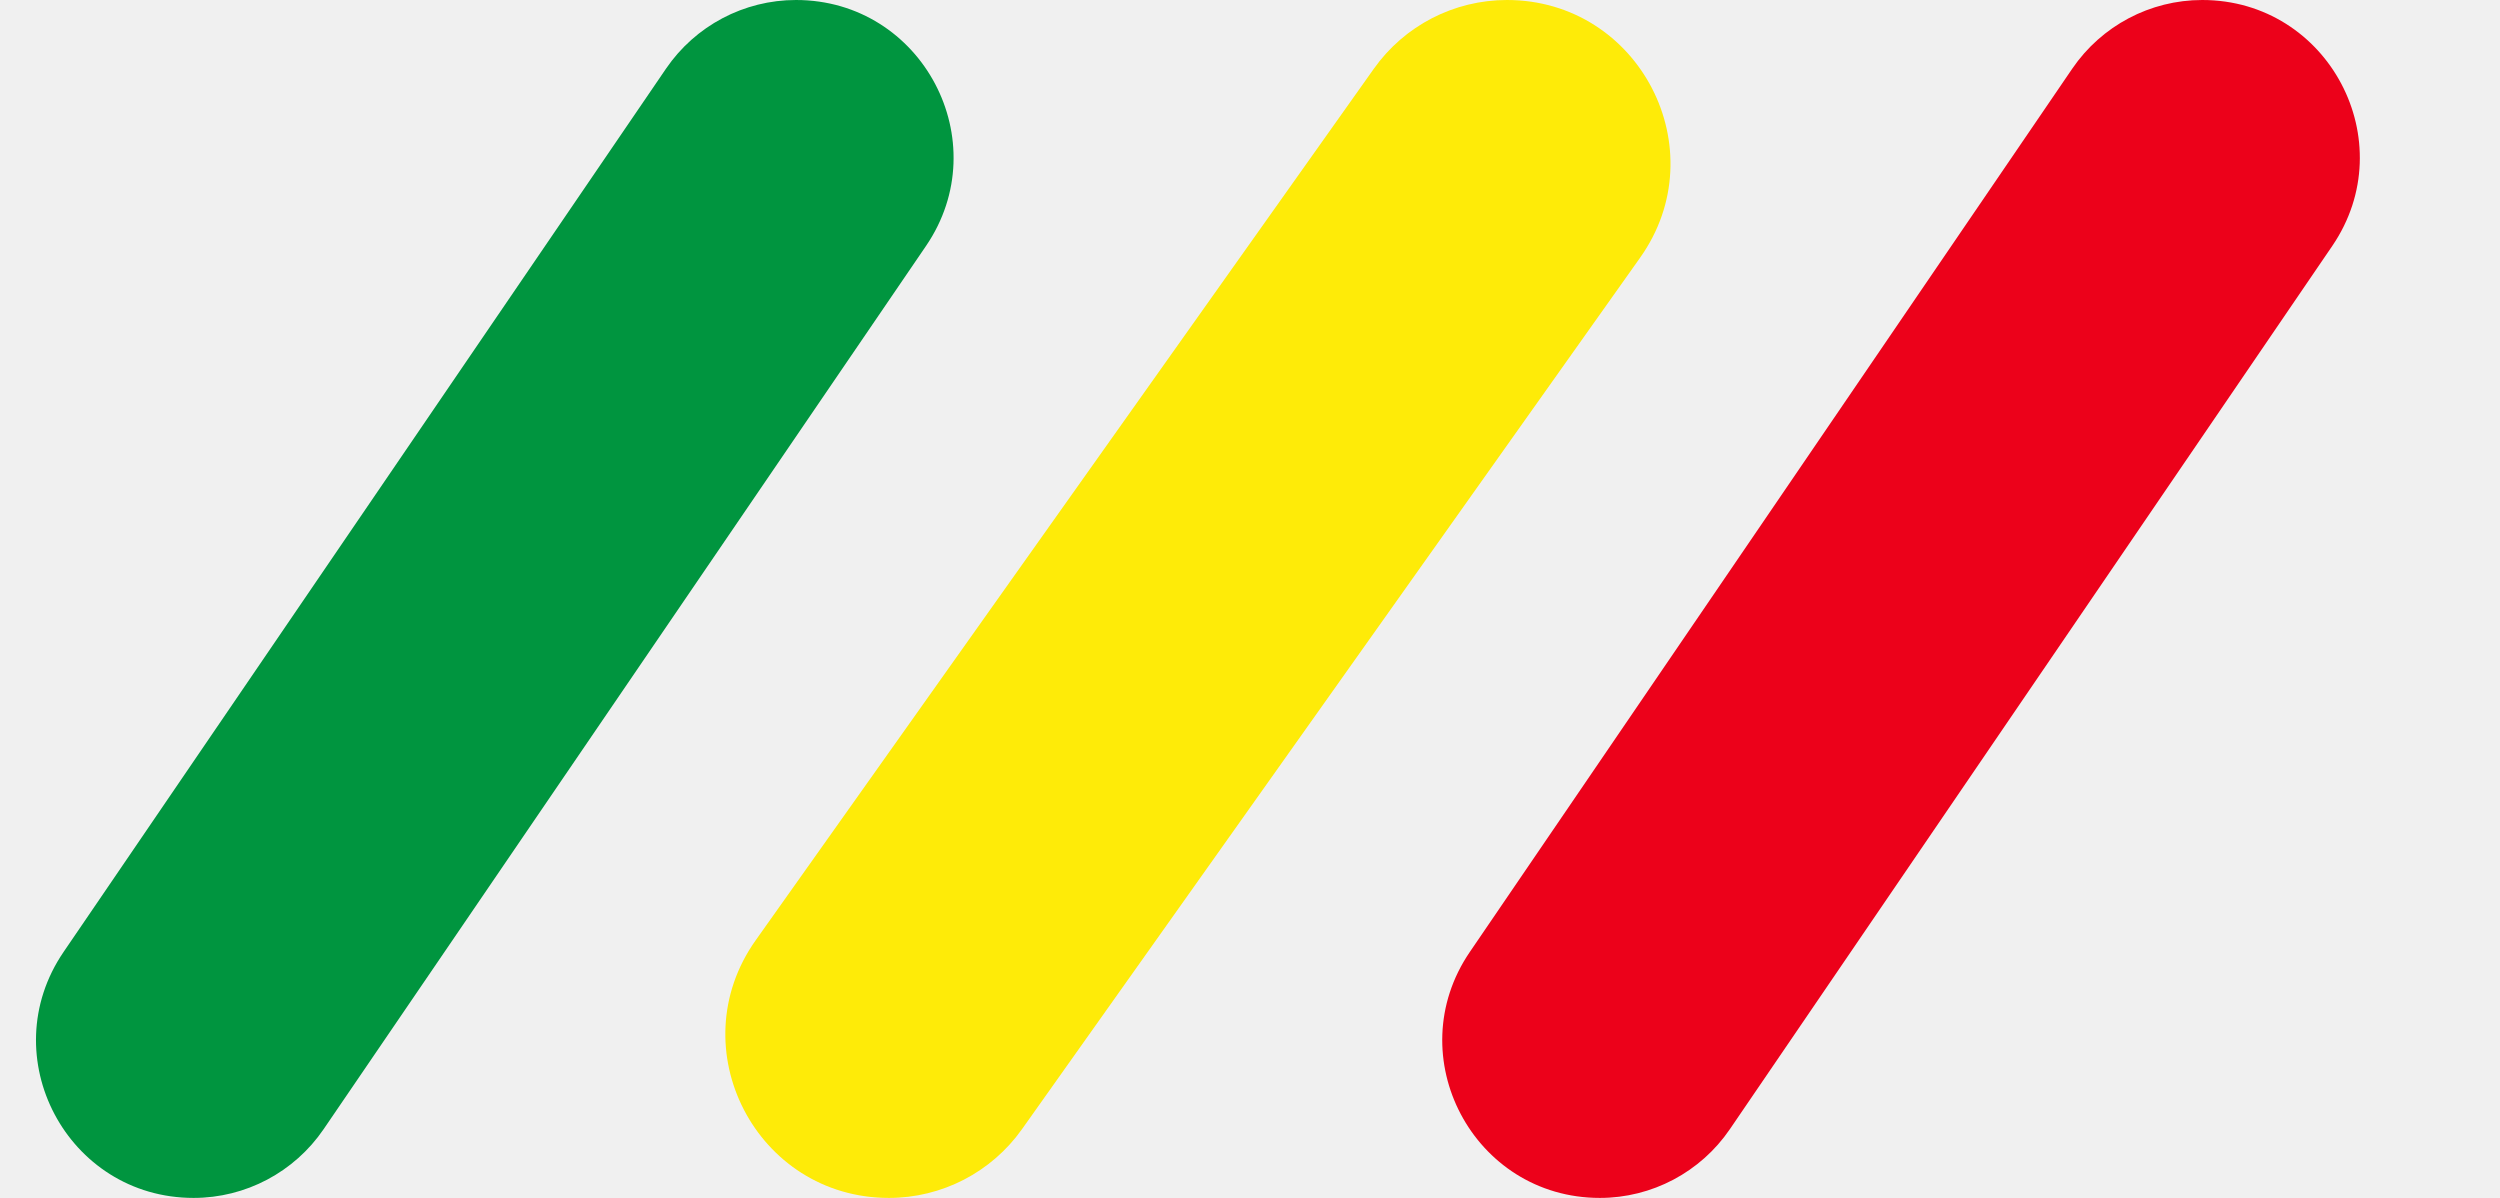
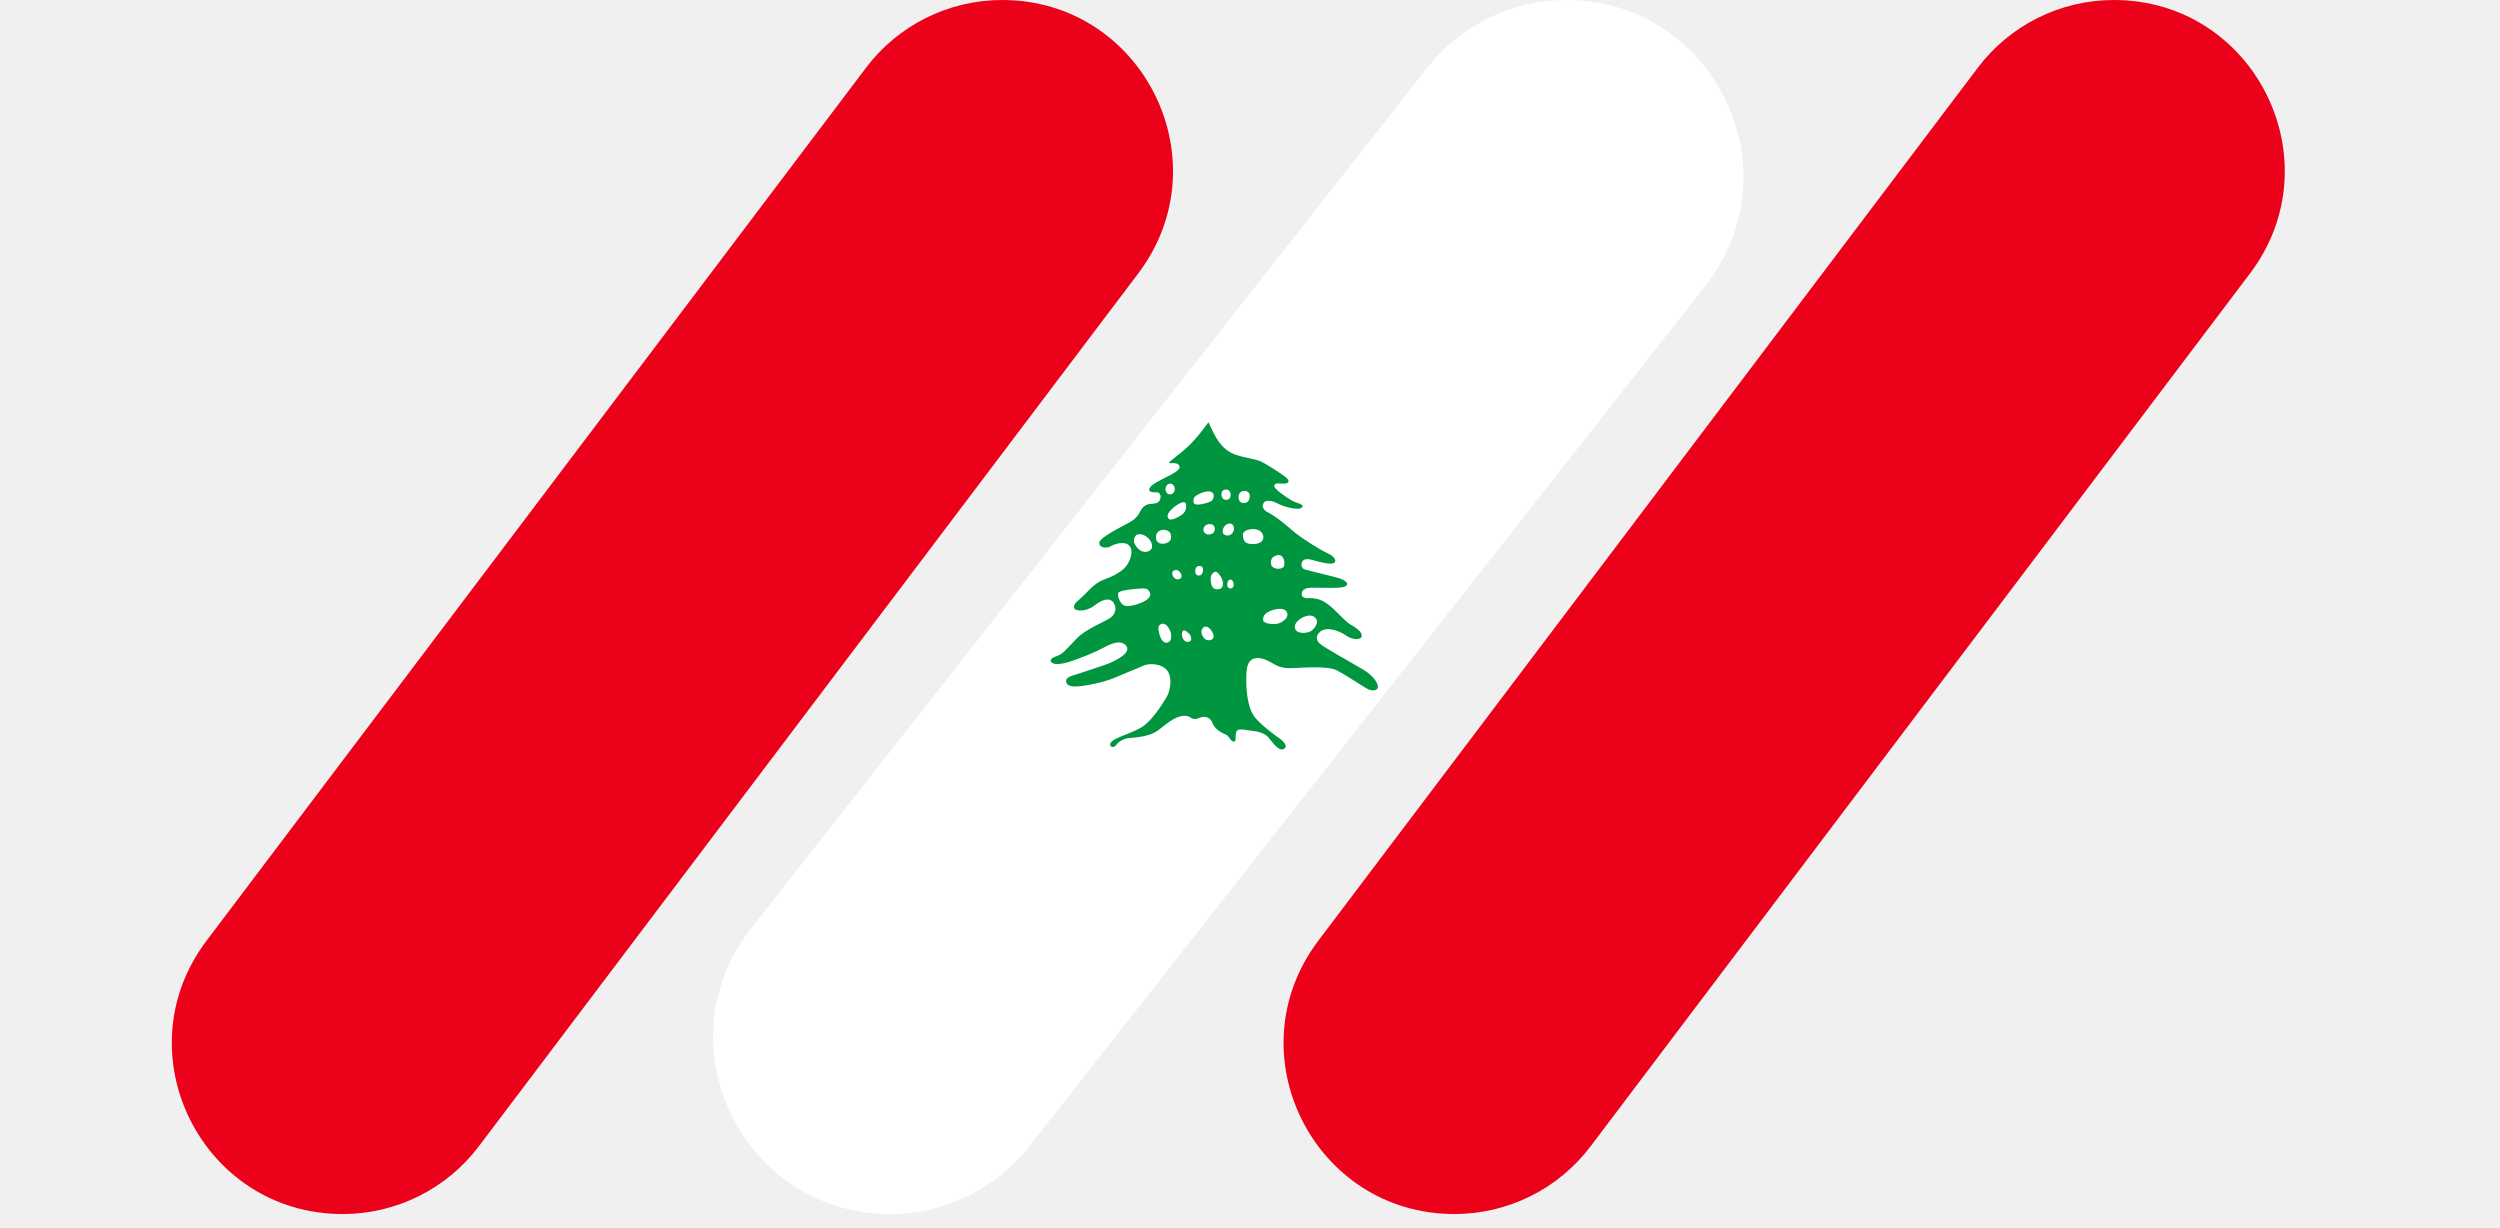
- <svg xmlns="http://www.w3.org/2000/svg" width="48" height="23" viewBox="0 0 48 23" fill="none">
-   <g id="Group 35519">
-     <path id="Vector 494" d="M44.779 4.723L33.213 21.681C32.65 22.506 31.716 23 30.717 23C28.29 23 26.854 20.282 28.221 18.277L39.787 1.319C40.35 0.494 41.284 0 42.283 0C44.71 0 46.146 2.718 44.779 4.723Z" fill="#EC011A" />
-     <path id="Vector 496" d="M17.779 4.723L6.213 21.681C5.65 22.506 4.716 23 3.717 23C1.29 23 -0.146 20.282 1.221 18.277L12.787 1.319C13.35 0.494 14.284 0 15.283 0C17.71 0 19.146 2.718 17.779 4.723Z" fill="#00953F" />
-     <path id="Vector 495" d="M31.49 4.948L19.623 21.679C19.036 22.508 18.083 23 17.067 23C14.522 23 13.037 20.128 14.51 18.052L26.377 1.321C26.964 0.492 27.917 0 28.933 0C31.478 0 32.963 2.872 31.49 4.948Z" fill="#FEEB08" />
-   </g>
+ <svg xmlns="http://www.w3.org/2000/svg" width="55" height="27" viewBox="0 0 55 27" fill="none">
+   <path d="M49.5 6.016L34.993 25.219C34.284 26.158 33.175 26.709 31.998 26.709C28.899 26.709 27.136 23.166 29.004 20.694L43.511 1.491C44.22 0.552 45.329 0 46.505 0C49.604 0 51.368 3.543 49.5 6.016Z" fill="#EC011A" />
+   <path d="M25.041 6.016L10.534 25.219C9.825 26.158 8.716 26.709 7.539 26.709C4.441 26.709 2.677 23.166 4.545 20.694L19.052 1.491C19.761 0.552 20.87 0 22.047 0C25.145 0 26.909 3.543 25.041 6.016Z" fill="#EC011A" />
+   <path d="M37.517 6.289L22.64 25.224C21.904 26.162 20.777 26.709 19.584 26.709C16.34 26.709 14.523 22.971 16.527 20.421L31.404 1.486C32.141 0.548 33.267 0 34.46 0C37.704 0 39.521 3.738 37.517 6.289Z" fill="white" />
+   <path d="M29.984 14.728C29.699 14.556 29.174 14.274 29.034 14.159C29.034 14.159 28.888 14.039 29.039 13.901C29.189 13.762 29.504 13.899 29.61 13.979C29.716 14.058 29.902 14.094 29.949 14.019C29.997 13.944 29.877 13.831 29.741 13.76C29.605 13.69 29.39 13.429 29.249 13.321C29.109 13.213 29.001 13.149 28.738 13.159C28.738 13.159 28.616 13.152 28.64 13.042C28.664 12.932 28.795 12.929 28.903 12.929C29.011 12.929 29.446 12.945 29.548 12.917C29.548 12.917 29.646 12.898 29.637 12.837C29.637 12.837 29.628 12.755 29.362 12.694C29.362 12.694 28.839 12.564 28.717 12.532C28.595 12.499 28.614 12.33 28.712 12.307C28.81 12.284 28.896 12.335 29.082 12.374C29.268 12.415 29.374 12.408 29.376 12.341C29.378 12.275 29.304 12.214 29.175 12.155C29.046 12.097 28.667 11.861 28.497 11.723C28.328 11.585 28.103 11.377 27.874 11.26C27.874 11.26 27.742 11.193 27.791 11.082C27.838 10.971 28.017 11.025 28.118 11.082C28.219 11.138 28.562 11.241 28.639 11.168C28.715 11.096 28.538 11.076 28.428 11.016C28.319 10.955 28.012 10.753 28.034 10.681C28.055 10.608 28.166 10.647 28.261 10.64C28.357 10.633 28.376 10.584 28.308 10.518C28.241 10.452 27.872 10.213 27.735 10.151C27.598 10.091 27.385 10.073 27.19 10.006C26.851 9.889 26.727 9.593 26.586 9.288C26.586 9.288 26.347 9.628 26.139 9.821C25.932 10.014 25.75 10.129 25.721 10.174C25.692 10.218 25.919 10.138 25.95 10.262C25.981 10.387 25.561 10.514 25.346 10.674C25.346 10.674 25.256 10.753 25.289 10.796C25.323 10.838 25.42 10.833 25.456 10.831C25.492 10.829 25.55 10.879 25.53 10.962C25.511 11.047 25.451 11.07 25.387 11.079C25.323 11.089 25.239 11.075 25.153 11.154C25.067 11.234 25.072 11.363 24.872 11.479C24.671 11.594 24.179 11.826 24.183 11.946C24.188 12.066 24.362 12.061 24.429 12.021C24.495 11.98 24.728 11.887 24.842 12.002C24.957 12.117 24.856 12.399 24.72 12.516C24.583 12.633 24.464 12.683 24.339 12.73C24.215 12.777 24.11 12.826 23.959 12.982C23.809 13.136 23.732 13.198 23.687 13.24C23.642 13.283 23.604 13.348 23.642 13.395C23.68 13.442 23.89 13.469 24.091 13.313C24.291 13.155 24.437 13.16 24.502 13.263C24.566 13.366 24.554 13.508 24.423 13.595C24.291 13.682 23.892 13.843 23.706 14.029C23.52 14.215 23.393 14.382 23.281 14.421C23.169 14.461 23.104 14.494 23.117 14.545C23.129 14.597 23.232 14.644 23.485 14.572C23.737 14.499 24.13 14.332 24.273 14.252C24.415 14.172 24.674 14.05 24.784 14.219C24.894 14.388 24.456 14.572 24.359 14.609C24.261 14.646 23.757 14.813 23.645 14.848C23.645 14.848 23.475 14.889 23.459 14.954C23.442 15.02 23.468 15.114 23.691 15.102C23.913 15.09 24.315 15.001 24.529 14.907C24.744 14.813 24.998 14.717 25.144 14.648C25.29 14.581 25.562 14.601 25.679 14.751C25.796 14.902 25.751 15.202 25.657 15.35C25.564 15.498 25.349 15.866 25.086 16.017C24.823 16.167 24.349 16.265 24.434 16.414C24.434 16.414 24.494 16.473 24.56 16.386C24.627 16.299 24.735 16.242 24.863 16.235C24.993 16.228 25.267 16.198 25.422 16.104C25.577 16.01 25.759 15.81 25.972 15.758C25.972 15.758 26.08 15.723 26.18 15.777C26.18 15.777 26.234 15.827 26.306 15.818C26.378 15.809 26.452 15.745 26.547 15.78C26.643 15.816 26.655 15.862 26.686 15.935C26.717 16.008 26.836 16.109 26.93 16.142C27.023 16.175 27.037 16.231 27.077 16.276C27.119 16.321 27.154 16.326 27.175 16.296C27.197 16.265 27.161 16.085 27.237 16.058C27.313 16.032 27.43 16.065 27.545 16.078C27.66 16.09 27.819 16.122 27.908 16.225C27.996 16.328 28.127 16.533 28.239 16.479C28.351 16.425 28.234 16.307 28.153 16.248C28.072 16.19 27.704 15.933 27.575 15.734C27.445 15.534 27.418 15.175 27.418 14.976C27.418 14.775 27.418 14.584 27.547 14.508C27.676 14.432 27.85 14.503 28.017 14.604C28.185 14.705 28.317 14.703 28.493 14.696C28.67 14.689 29.22 14.646 29.415 14.749C29.611 14.852 30 15.111 30.074 15.151C30.148 15.192 30.258 15.208 30.303 15.151C30.349 15.095 30.268 14.898 29.983 14.726L29.984 14.728ZM24.818 13.334C24.632 13.343 24.585 13.111 24.601 13.047C24.618 12.984 24.958 12.954 25.105 12.947C25.252 12.94 25.258 12.976 25.286 13.016C25.402 13.181 25.004 13.325 24.818 13.334ZM25.273 12.124C25.142 12.183 25.025 12.087 24.965 11.971C24.905 11.856 25.001 11.767 25.001 11.767C25.089 11.73 25.185 11.767 25.261 11.838C25.337 11.909 25.404 12.065 25.273 12.124ZM26.959 10.77C27.06 10.764 27.071 10.847 27.074 10.88C27.076 10.915 27.065 10.992 26.98 10.997C26.895 11.002 26.879 10.925 26.871 10.895C26.871 10.895 26.859 10.777 26.959 10.77ZM26.054 11.05C26.112 11.06 26.093 11.17 26.093 11.17C26.093 11.17 26.093 11.267 25.982 11.338C25.871 11.409 25.749 11.454 25.713 11.416C25.677 11.377 25.665 11.319 25.765 11.215C25.866 11.111 25.997 11.039 26.054 11.05ZM25.732 10.641C25.818 10.634 25.843 10.713 25.845 10.754C25.847 10.795 25.828 10.867 25.75 10.876C25.671 10.885 25.649 10.817 25.639 10.766C25.639 10.766 25.645 10.648 25.732 10.641ZM25.443 11.889C25.443 11.889 25.39 11.743 25.508 11.68C25.625 11.616 25.746 11.692 25.756 11.751C25.765 11.811 25.785 11.901 25.666 11.946C25.547 11.992 25.466 11.938 25.443 11.889ZM25.674 14.139C25.556 14.158 25.503 13.968 25.486 13.855C25.468 13.742 25.559 13.723 25.559 13.723C25.655 13.707 25.716 13.813 25.745 13.882C25.774 13.95 25.792 14.119 25.674 14.139ZM25.931 12.744C25.822 12.77 25.736 12.595 25.829 12.55C25.923 12.506 25.976 12.612 25.976 12.612C25.976 12.612 26.041 12.718 25.931 12.744ZM26.189 14.101C26.16 14.124 26.076 14.15 26.024 14.046C25.973 13.942 26.024 13.88 26.024 13.88C26.058 13.854 26.085 13.873 26.15 13.931C26.214 13.989 26.218 14.078 26.189 14.101ZM26.262 11.064C26.262 11.064 26.235 10.986 26.286 10.929C26.339 10.873 26.541 10.78 26.643 10.82C26.744 10.86 26.702 11.005 26.631 11.035C26.559 11.065 26.296 11.15 26.262 11.064ZM26.726 11.649C26.719 11.728 26.651 11.763 26.579 11.758C26.507 11.753 26.461 11.695 26.48 11.619C26.498 11.543 26.603 11.512 26.669 11.54C26.736 11.568 26.726 11.649 26.726 11.649ZM26.294 12.571C26.297 12.52 26.305 12.45 26.396 12.451C26.488 12.453 26.464 12.571 26.464 12.571C26.448 12.628 26.433 12.656 26.38 12.661C26.326 12.666 26.293 12.623 26.294 12.571ZM26.661 14.069C26.55 14.122 26.466 14.045 26.437 13.942C26.409 13.84 26.495 13.789 26.495 13.789C26.618 13.748 26.772 14.017 26.661 14.069ZM26.799 12.964C26.662 12.98 26.636 12.853 26.635 12.732C26.633 12.611 26.729 12.581 26.729 12.581C26.774 12.552 26.866 12.683 26.888 12.747C26.912 12.812 26.935 12.949 26.799 12.964ZM27.061 12.945C26.986 12.936 27.001 12.848 27.001 12.848C27.001 12.848 27.003 12.748 27.076 12.751C27.149 12.754 27.181 12.959 27.061 12.945ZM27.141 11.675C27.109 11.761 27.032 11.806 26.946 11.768C26.86 11.731 26.903 11.607 26.958 11.557C27.014 11.508 27.071 11.514 27.103 11.529C27.103 11.529 27.173 11.59 27.141 11.675ZM28.114 12.213C28.245 12.197 28.256 12.366 28.256 12.366C28.263 12.47 28.236 12.485 28.186 12.504C28.136 12.523 27.991 12.518 27.966 12.423C27.942 12.328 27.983 12.229 28.114 12.213ZM27.251 10.903C27.251 10.903 27.268 10.794 27.386 10.8C27.503 10.806 27.502 10.917 27.49 10.956C27.479 10.996 27.469 11.064 27.363 11.066C27.257 11.068 27.241 10.97 27.251 10.903ZM27.418 11.941C27.333 11.896 27.345 11.758 27.345 11.758C27.339 11.685 27.47 11.624 27.622 11.644C27.774 11.664 27.835 11.815 27.767 11.899C27.699 11.984 27.502 11.987 27.418 11.941ZM28.114 13.719C28.041 13.738 27.822 13.738 27.788 13.648C27.788 13.648 27.769 13.542 27.882 13.473C27.995 13.402 28.26 13.34 28.313 13.473C28.367 13.605 28.188 13.7 28.114 13.719ZM28.826 13.893C28.761 13.923 28.559 13.958 28.501 13.85C28.501 13.85 28.449 13.771 28.539 13.672C28.629 13.573 28.831 13.484 28.937 13.592C29.043 13.699 28.891 13.863 28.826 13.893Z" fill="#00953F" />
</svg>
